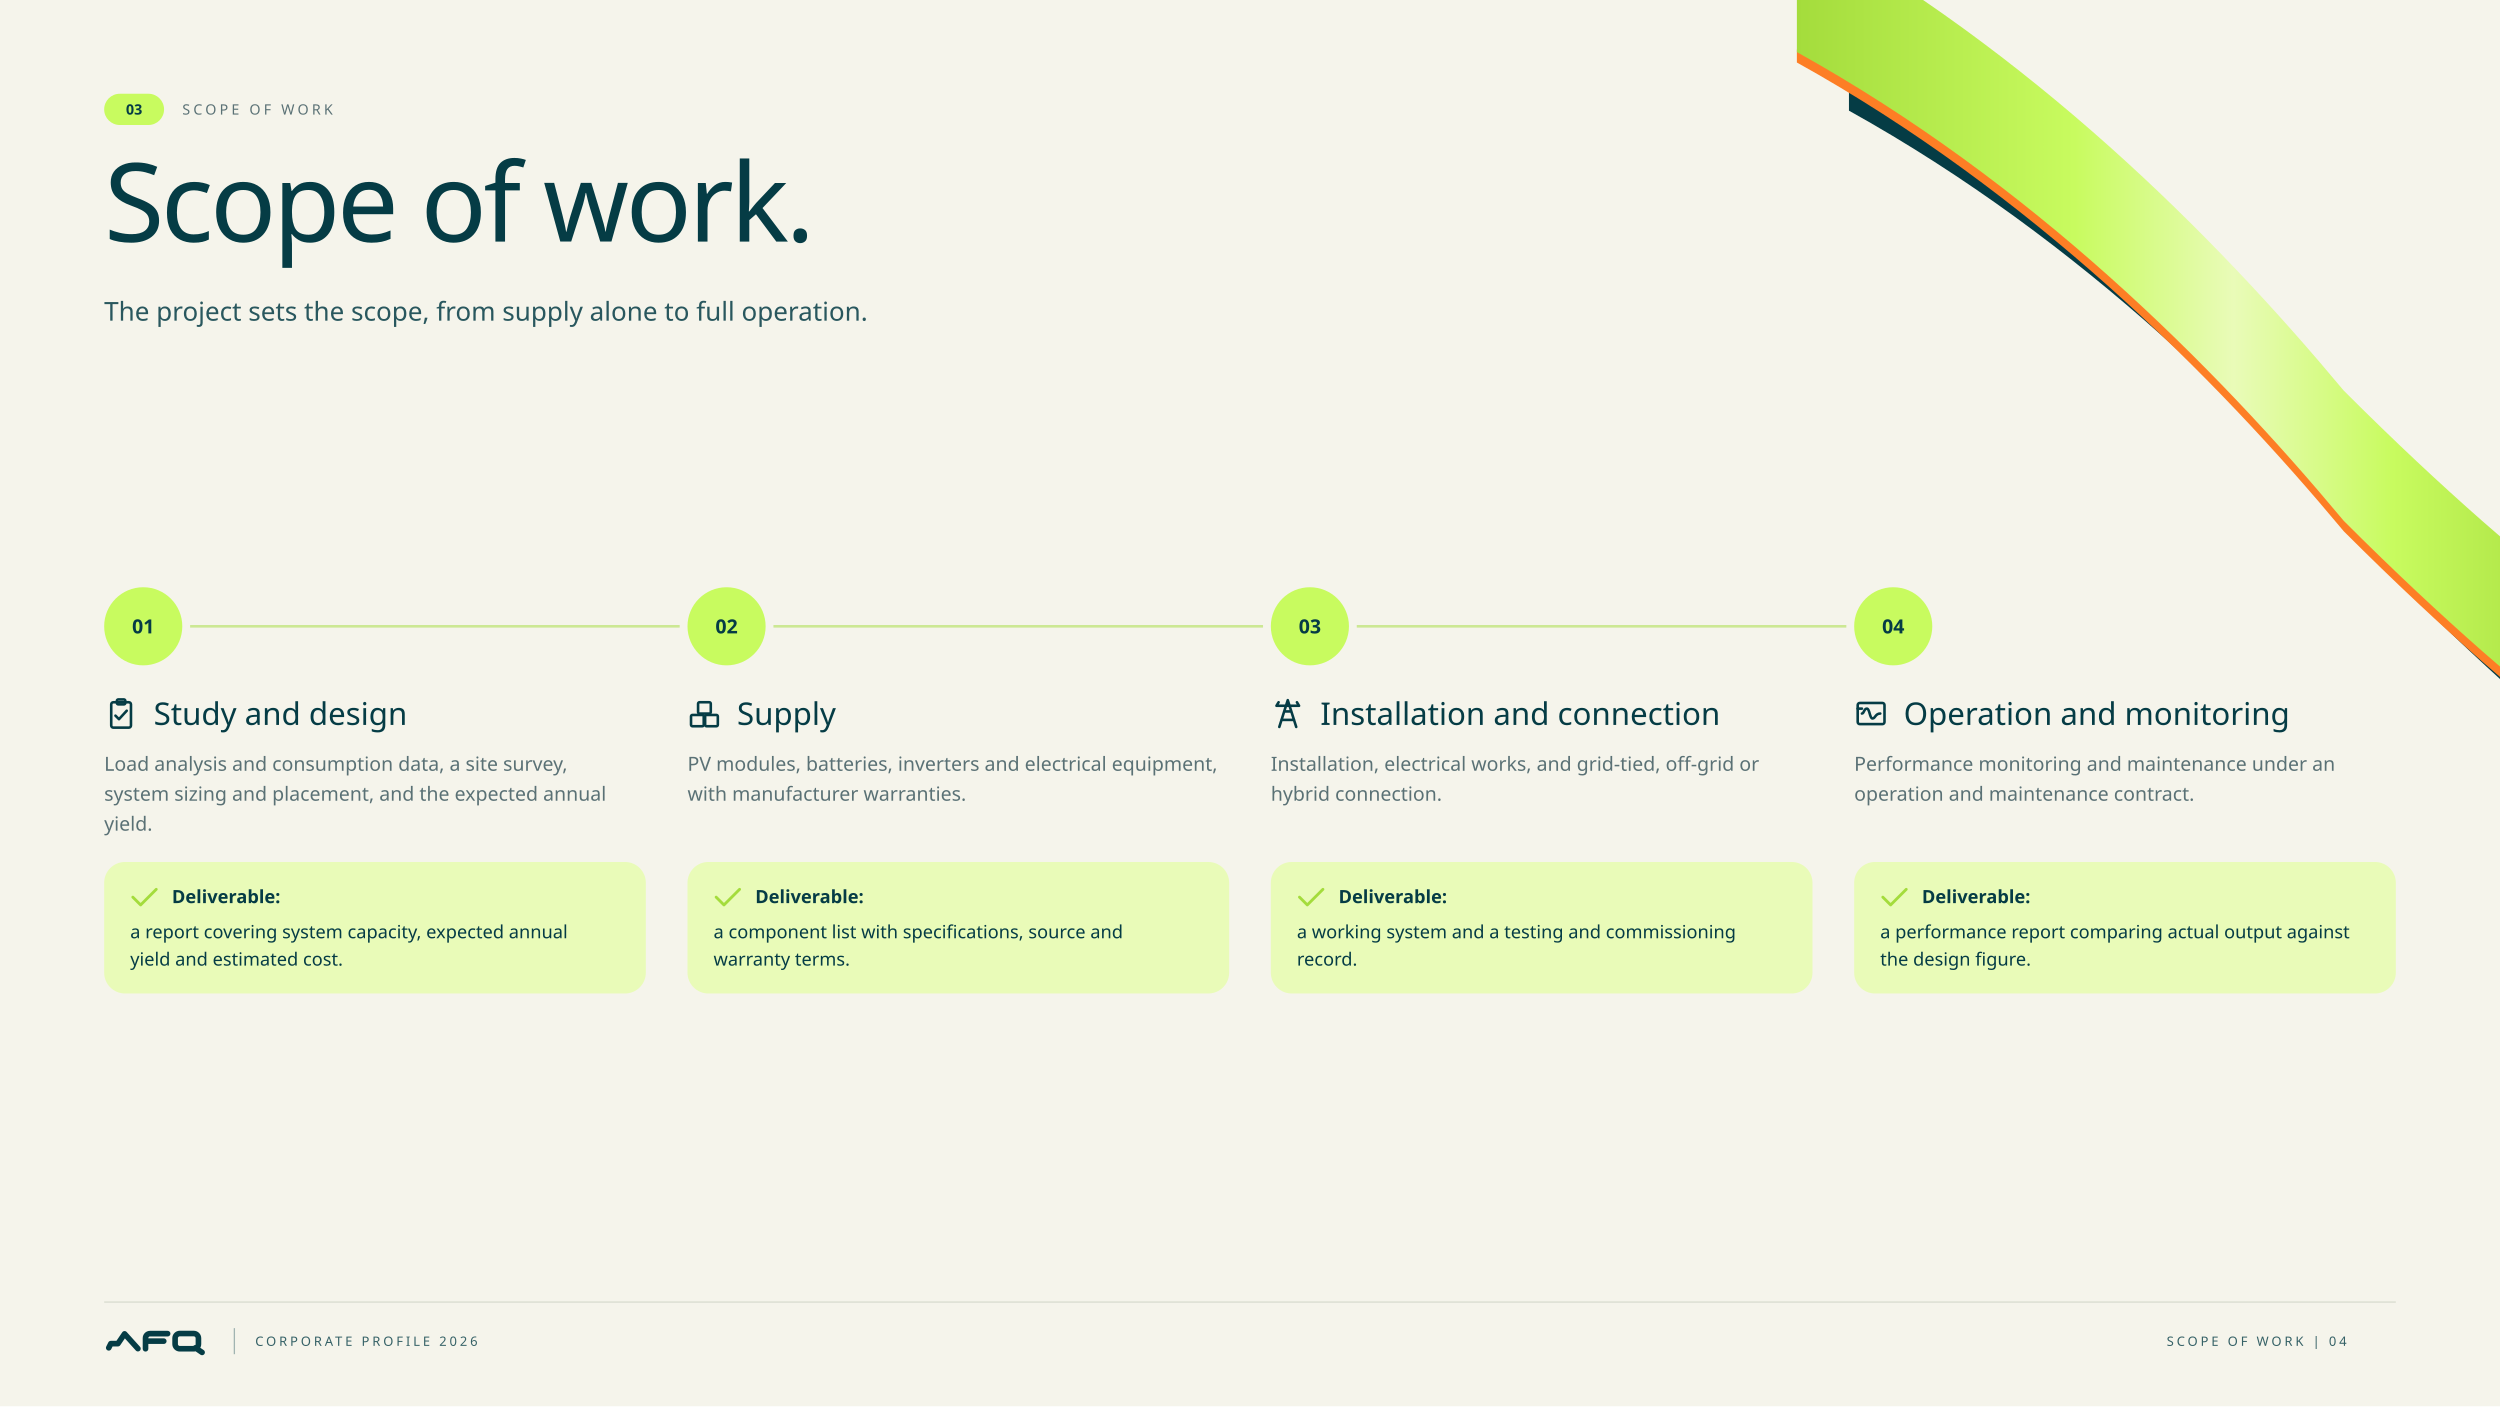
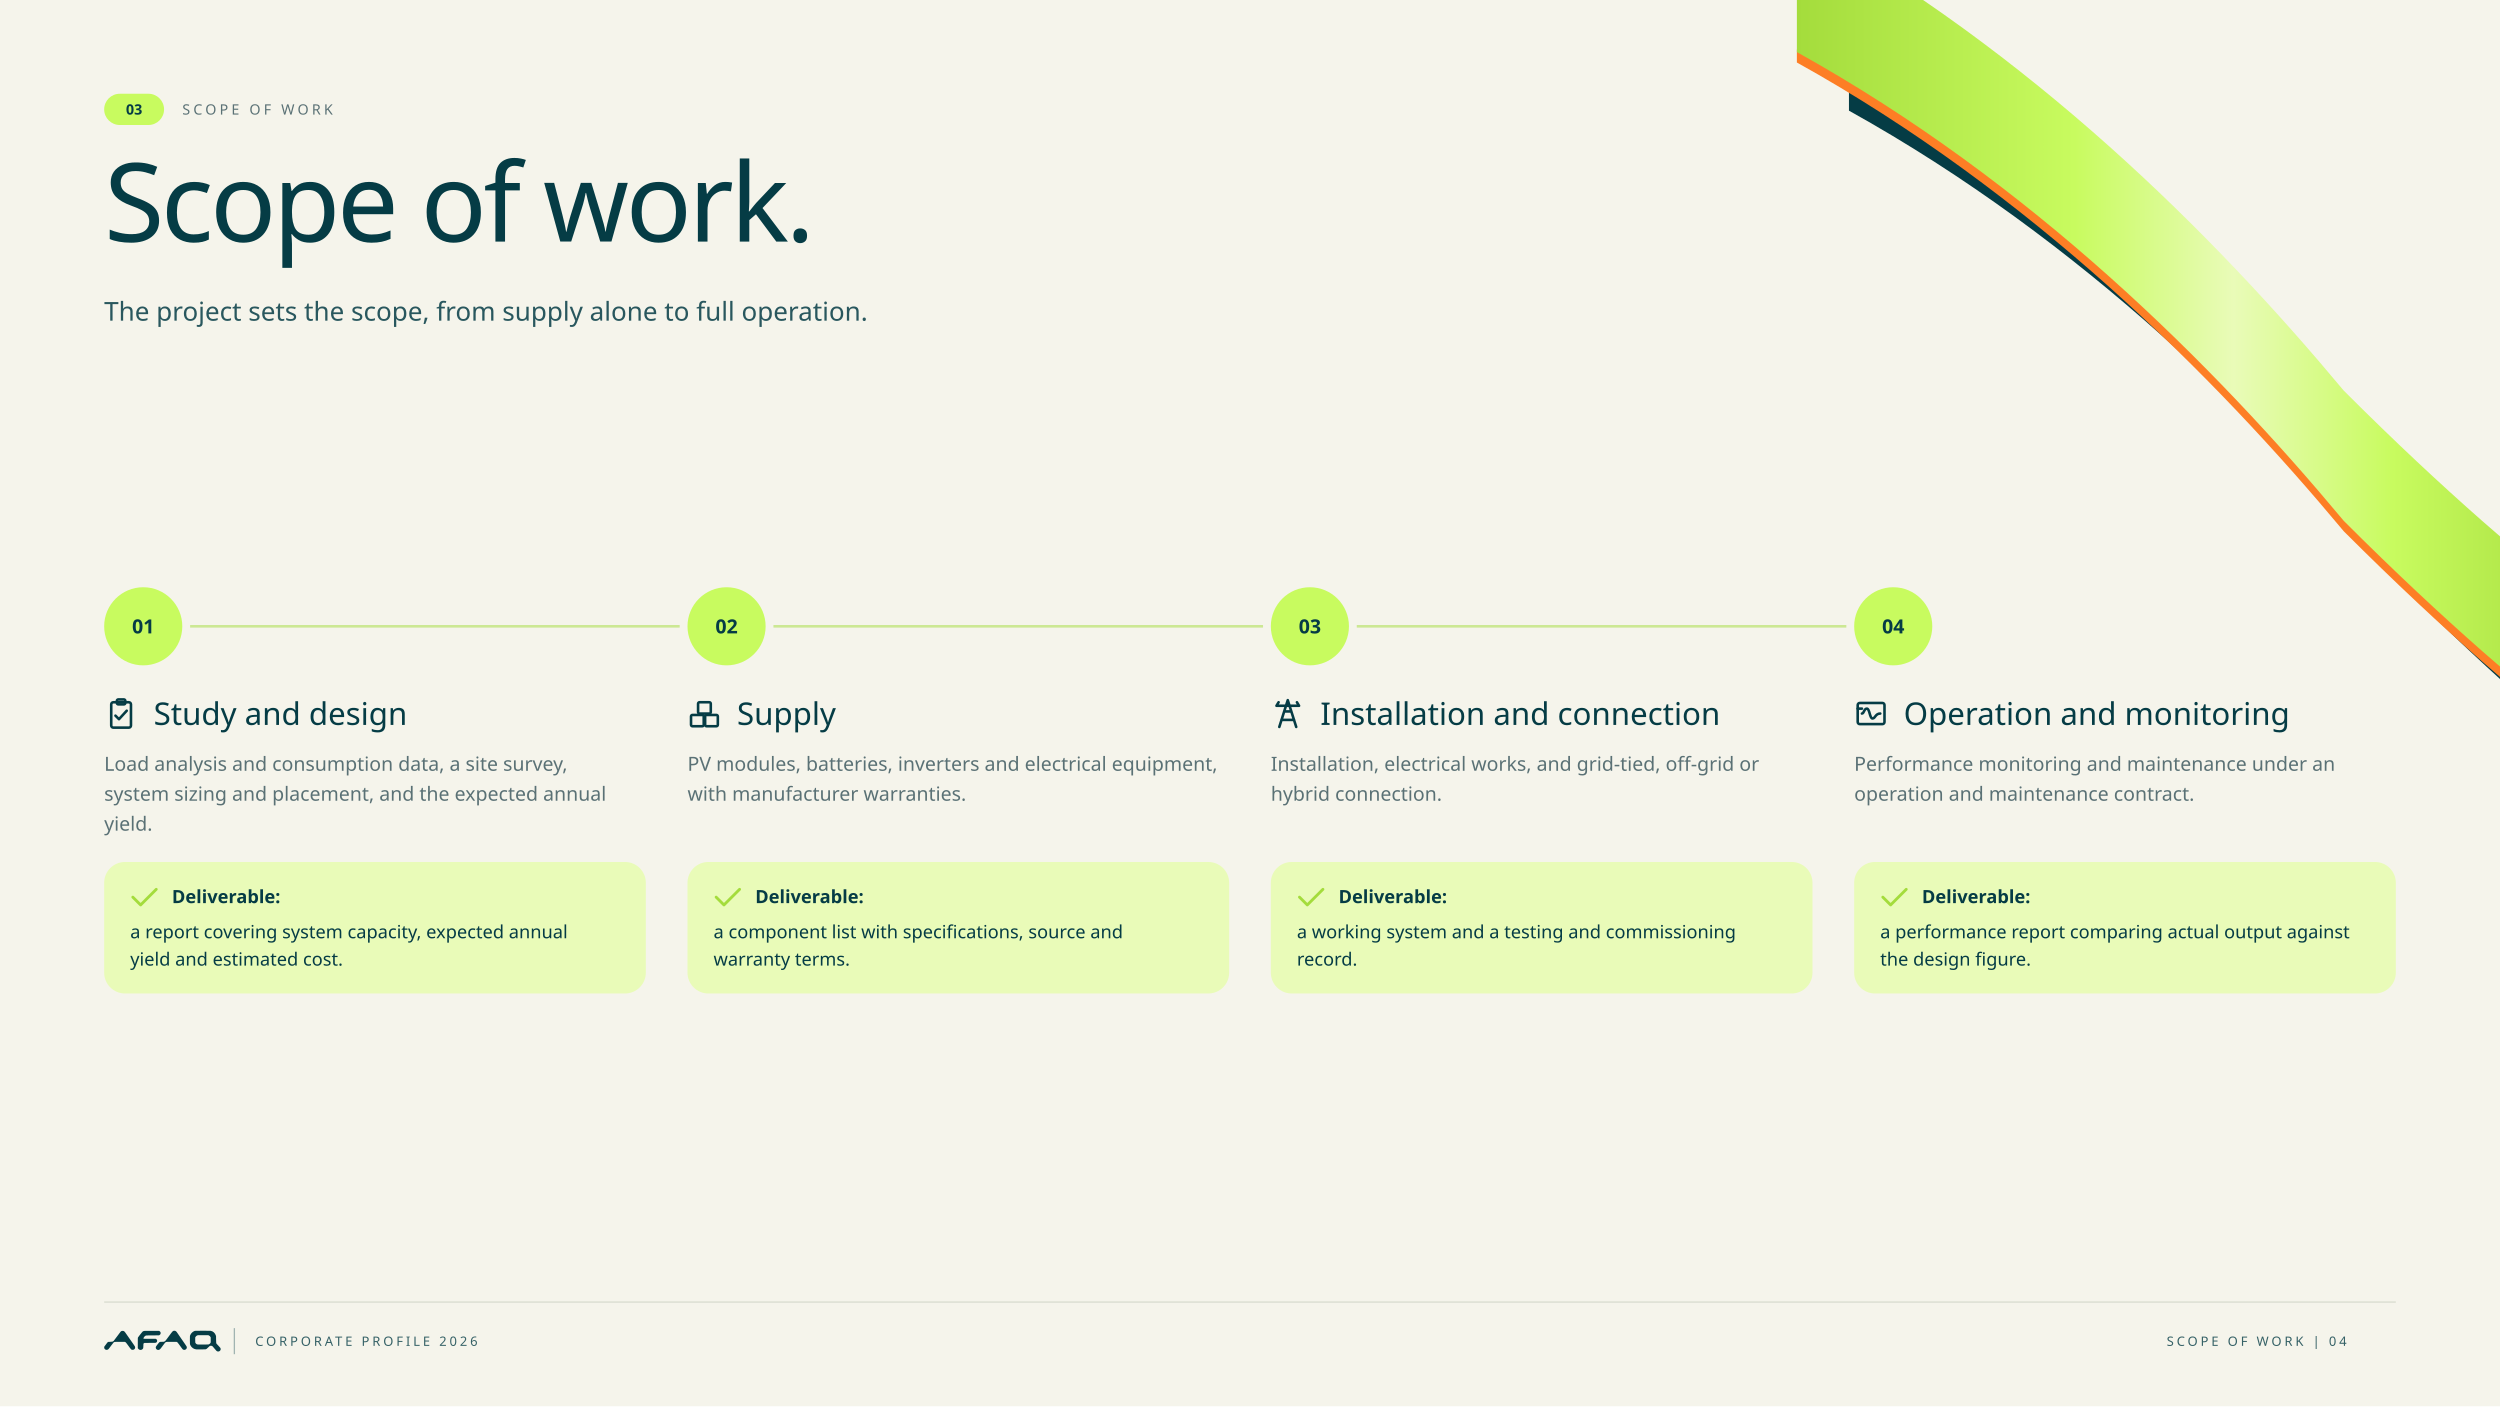
<svg xmlns="http://www.w3.org/2000/svg" width="1920" height="1080" viewBox="0 0 1920 1080">
  <defs>
    <linearGradient id="grad-1" gradientUnits="userSpaceOnUse" x1="1380" y1="0" x2="1990" y2="0">
      <stop offset="0" stop-color="#A4DC3C" stop-opacity="1" />
      <stop offset="0.35" stop-color="#C8FB5F" stop-opacity="1" />
      <stop offset="0.55" stop-color="#E9FBB8" stop-opacity="1" />
      <stop offset="0.75" stop-color="#C8FB5F" stop-opacity="1" />
      <stop offset="1" stop-color="#A4DC3C" stop-opacity="1" />
    </linearGradient>
  </defs>
  <rect id="Background" x="0" y="0" width="1920" height="1080" fill="#F5F4EB" />
  <g id="Ribbon">
    <path id="Ribbon-Teal" d="M 1420 -5 C 1600 95 1740 235 1840 355 C 1920 435 1980 485 2030 525 L 2030 615 C 1980 575 1920 525 1840 445 C 1740 325 1600 185 1420 85 Z" fill="#053C45" />
    <path id="Ribbon-Orange" d="M 1380 38 C 1560 138 1700 278 1800 398 C 1880 478 1940 528 1990 568 L 1990 578 C 1940 538 1880 488 1800 408 C 1700 288 1560 148 1380 48 Z" fill="#FD7E25" />
    <path id="Ribbon-Lime" d="M 1380 -60 C 1560 40 1700 180 1800 300 C 1880 380 1940 430 1990 470 L 1990 570 C 1940 530 1880 480 1800 400 C 1700 280 1560 140 1380 40 Z" fill="url(#grad-1)" />
  </g>
  <g id="Eyebrow">
    <rect id="Eyebrow-Pill" x="80" y="72" width="46" height="24" rx="12" fill="#C8FB5F" />
    <text id="Eyebrow-Number" x="103" y="88" font-family="Inter-SemiBold" font-size="11" font-weight="600" fill="#053C45" text-anchor="middle">03</text>
    <text id="Eyebrow-Label" x="140" y="88" font-family="Inter-Medium" font-size="11" font-weight="500" fill="#5A7175" letter-spacing="2.42">SCOPE OF WORK</text>
  </g>
  <text id="Title" x="80" y="185.56" font-family="Inter-Light" font-size="84" font-weight="300" fill="#053C45" letter-spacing="-2.52">Scope of work.</text>
  <text id="Subtitle" x="80" y="246.28" font-family="Inter-Regular" font-size="20" font-weight="400" fill="#053C45" opacity="0.85">The project sets the scope, from supply alone to full operation.</text>
  <g id="Step-01">
    <circle id="Node" cx="110" cy="481" r="30" fill="#C8FB5F" />
    <text id="Node-Number" x="110" y="486.46" font-family="Inter-SemiBold" font-size="15" font-weight="600" fill="#053C45" text-anchor="middle">01</text>
    <g id="Icon">
      <path id="Icon-clipboard-1" d="M 85.42 540.96 C 85.42 540.06 86.14 539.33 87.04 539.33 L 98.96 539.33 C 99.86 539.33 100.58 540.06 100.58 540.96 L 100.58 557.21 C 100.58 558.11 99.86 558.83 98.96 558.83 L 87.04 558.83 C 86.14 558.83 85.42 558.11 85.42 557.21 Z" fill="none" stroke="#053C45" stroke-width="2" stroke-linecap="round" stroke-linejoin="round" />
      <path id="Icon-clipboard-2" d="M 89.75 538.25 C 89.75 537.65 90.24 537.17 90.83 537.17 L 95.17 537.17 C 95.76 537.17 96.25 537.65 96.25 538.25 L 96.25 539.88 C 96.25 540.47 95.76 540.96 95.17 540.96 L 90.83 540.96 C 90.24 540.96 89.75 540.47 89.75 539.88 Z" fill="none" stroke="#053C45" stroke-width="2" stroke-linecap="round" stroke-linejoin="round" />
      <path id="Icon-clipboard-3" d="M 88.67 549.62 L 91.38 552.33 L 97.33 545.83" fill="none" stroke="#053C45" stroke-width="2" stroke-linecap="round" stroke-linejoin="round" />
    </g>
    <text id="Step-Title" x="118" y="556.73" font-family="Inter-Regular" font-size="24" font-weight="400" fill="#053C45">Study and design</text>
    <g id="Step-Body">
      <text id="Step-Body-line" x="80" y="591.96" font-family="Inter-Regular" font-size="15" font-weight="400" fill="#5A7175">Load analysis and consumption data, a site survey,</text>
      <text id="Step-Body-line-2" x="80" y="614.96" font-family="Inter-Regular" font-size="15" font-weight="400" fill="#5A7175">system sizing and placement, and the expected annual</text>
      <text id="Step-Body-line-3" x="80" y="637.96" font-family="Inter-Regular" font-size="15" font-weight="400" fill="#5A7175">yield.</text>
    </g>
    <rect id="Deliverable-Box" x="80" y="662" width="416" height="101" rx="16" fill="#E9FBB8" />
    <path id="Deliverable-Check" d="M 102.0 689 L 108.0 695 L 120.0 683" fill="none" stroke="#A4DC3C" stroke-width="2.2" stroke-linecap="round" stroke-linejoin="round" />
    <text id="Deliverable-Label" x="132" y="693.59" font-family="Inter-SemiBold" font-size="14" font-weight="600" fill="#053C45">Deliverable:</text>
    <g id="Deliverable-Text">
      <text id="Deliverable-Text-line" x="100" y="720.59" font-family="Inter-Regular" font-size="14" font-weight="400" fill="#053C45">a report covering system capacity, expected annual</text>
      <text id="Deliverable-Text-line-2" x="100" y="741.59" font-family="Inter-Regular" font-size="14" font-weight="400" fill="#053C45">yield and estimated cost.</text>
    </g>
  </g>
  <path id="Connector-1" d="M 146 481 L 522 481" fill="none" stroke="#A4DC3C" stroke-width="2" stroke-linecap="butt" stroke-linejoin="round" opacity="0.5" />
  <g id="Step-02">
    <circle id="Node-2" cx="558" cy="481" r="30" fill="#C8FB5F" />
    <text id="Node-Number-2" x="558" y="486.46" font-family="Inter-SemiBold" font-size="15" font-weight="600" fill="#053C45" text-anchor="middle">02</text>
    <g id="Icon-2">
      <path id="Icon-boxes-1" d="M 530.71 550.17 C 530.71 549.57 531.2 549.08 531.79 549.08 L 539.38 549.08 C 539.97 549.08 540.46 549.57 540.46 550.17 L 540.46 556.67 C 540.46 557.26 539.97 557.75 539.38 557.75 L 531.79 557.75 C 531.2 557.75 530.71 557.26 530.71 556.67 Z" fill="none" stroke="#053C45" stroke-width="2" stroke-linecap="round" stroke-linejoin="round" />
      <path id="Icon-boxes-2" d="M 541.54 550.17 C 541.54 549.57 542.03 549.08 542.62 549.08 L 550.21 549.08 C 550.8 549.08 551.29 549.57 551.29 550.17 L 551.29 556.67 C 551.29 557.26 550.8 557.75 550.21 557.75 L 542.62 557.75 C 542.03 557.75 541.54 557.26 541.54 556.67 Z" fill="none" stroke="#053C45" stroke-width="2" stroke-linecap="round" stroke-linejoin="round" />
      <path id="Icon-boxes-3" d="M 536.12 540.42 C 536.12 539.82 536.61 539.33 537.21 539.33 L 544.79 539.33 C 545.39 539.33 545.88 539.82 545.88 540.42 L 545.88 546.92 C 545.88 547.51 545.39 548 544.79 548 L 537.21 548 C 536.61 548 536.12 547.51 536.12 546.92 Z" fill="none" stroke="#053C45" stroke-width="2" stroke-linecap="round" stroke-linejoin="round" />
    </g>
    <text id="Step-Title-2" x="566" y="556.73" font-family="Inter-Regular" font-size="24" font-weight="400" fill="#053C45">Supply</text>
    <g id="Step-Body-2">
      <text id="Step-Body-line-4" x="528" y="591.96" font-family="Inter-Regular" font-size="15" font-weight="400" fill="#5A7175">PV modules, batteries, inverters and electrical equipment,</text>
      <text id="Step-Body-line-5" x="528" y="614.96" font-family="Inter-Regular" font-size="15" font-weight="400" fill="#5A7175">with manufacturer warranties.</text>
    </g>
    <rect id="Deliverable-Box-2" x="528" y="662" width="416" height="101" rx="16" fill="#E9FBB8" />
    <path id="Deliverable-Check-2" d="M 550.0 689 L 556.0 695 L 568.0 683" fill="none" stroke="#A4DC3C" stroke-width="2.2" stroke-linecap="round" stroke-linejoin="round" />
    <text id="Deliverable-Label-2" x="580" y="693.59" font-family="Inter-SemiBold" font-size="14" font-weight="600" fill="#053C45">Deliverable:</text>
    <g id="Deliverable-Text-2">
      <text id="Deliverable-Text-line-3" x="548" y="720.59" font-family="Inter-Regular" font-size="14" font-weight="400" fill="#053C45">a component list with specifications, source and</text>
      <text id="Deliverable-Text-line-4" x="548" y="741.59" font-family="Inter-Regular" font-size="14" font-weight="400" fill="#053C45">warranty terms.</text>
    </g>
  </g>
  <path id="Connector-2" d="M 594 481 L 970 481" fill="none" stroke="#A4DC3C" stroke-width="2" stroke-linecap="butt" stroke-linejoin="round" opacity="0.5" />
  <g id="Step-03">
    <circle id="Node-3" cx="1006" cy="481" r="30" fill="#C8FB5F" />
    <text id="Node-Number-3" x="1006" y="486.46" font-family="Inter-SemiBold" font-size="15" font-weight="600" fill="#053C45" text-anchor="middle">03</text>
    <g id="Icon-3">
      <path id="Icon-infrastructure-1" d="M 989 537.71 L 982.5 558.29 M 989 537.71 L 995.5 558.29 M 984.12 552.88 L 993.88 552.88 M 986.29 546.38 L 991.71 546.38 M 980.33 542.04 L 997.67 542.04 M 980.33 542.04 L 981.96 539.33 M 997.67 542.04 L 996.04 539.33" fill="none" stroke="#053C45" stroke-width="2" stroke-linecap="round" stroke-linejoin="round" />
    </g>
    <text id="Step-Title-3" x="1014" y="556.73" font-family="Inter-Regular" font-size="24" font-weight="400" fill="#053C45">Installation and connection</text>
    <g id="Step-Body-3">
      <text id="Step-Body-line-6" x="976" y="591.96" font-family="Inter-Regular" font-size="15" font-weight="400" fill="#5A7175">Installation, electrical works, and grid-tied, off-grid or</text>
      <text id="Step-Body-line-7" x="976" y="614.96" font-family="Inter-Regular" font-size="15" font-weight="400" fill="#5A7175">hybrid connection.</text>
    </g>
    <rect id="Deliverable-Box-3" x="976" y="662" width="416" height="101" rx="16" fill="#E9FBB8" />
    <path id="Deliverable-Check-3" d="M 998.0 689 L 1004.0 695 L 1016.0 683" fill="none" stroke="#A4DC3C" stroke-width="2.2" stroke-linecap="round" stroke-linejoin="round" />
    <text id="Deliverable-Label-3" x="1028" y="693.59" font-family="Inter-SemiBold" font-size="14" font-weight="600" fill="#053C45">Deliverable:</text>
    <g id="Deliverable-Text-3">
      <text id="Deliverable-Text-line-5" x="996" y="720.59" font-family="Inter-Regular" font-size="14" font-weight="400" fill="#053C45">a working system and a testing and commissioning</text>
      <text id="Deliverable-Text-line-6" x="996" y="741.59" font-family="Inter-Regular" font-size="14" font-weight="400" fill="#053C45">record.</text>
    </g>
  </g>
  <path id="Connector-3" d="M 1042 481 L 1418 481" fill="none" stroke="#A4DC3C" stroke-width="2" stroke-linecap="butt" stroke-linejoin="round" opacity="0.5" />
  <g id="Step-04">
    <circle id="Node-4" cx="1454" cy="481" r="30" fill="#C8FB5F" />
    <text id="Node-Number-4" x="1454" y="486.46" font-family="Inter-SemiBold" font-size="15" font-weight="600" fill="#053C45" text-anchor="middle">04</text>
    <g id="Icon-4">
      <path id="Icon-inverter-1" d="M 1426.71 541.5 C 1426.71 540.6 1427.43 539.88 1428.33 539.88 L 1445.67 539.88 C 1446.57 539.88 1447.29 540.6 1447.29 541.5 L 1447.29 554.5 C 1447.29 555.4 1446.57 556.12 1445.67 556.12 L 1428.33 556.12 C 1427.43 556.12 1426.71 555.4 1426.71 554.5 Z" fill="none" stroke="#053C45" stroke-width="2" stroke-linecap="round" stroke-linejoin="round" />
      <path id="Icon-inverter-2" d="M 1429.96 548 C 1431.58 548 1431.58 544.21 1433.75 544.21 C 1435.92 544.21 1435.92 551.79 1438.08 551.79 C 1440.25 551.79 1440.25 548 1444.04 548" fill="none" stroke="#053C45" stroke-width="2" stroke-linecap="round" stroke-linejoin="round" />
      <path id="Icon-inverter-3" d="M 1426.71 544.21 L 1429.96 544.21" fill="none" stroke="#053C45" stroke-width="2" stroke-linecap="round" stroke-linejoin="round" />
    </g>
    <text id="Step-Title-4" x="1462" y="556.73" font-family="Inter-Regular" font-size="24" font-weight="400" fill="#053C45">Operation and monitoring</text>
    <g id="Step-Body-4">
      <text id="Step-Body-line-8" x="1424" y="591.96" font-family="Inter-Regular" font-size="15" font-weight="400" fill="#5A7175">Performance monitoring and maintenance under an</text>
      <text id="Step-Body-line-9" x="1424" y="614.96" font-family="Inter-Regular" font-size="15" font-weight="400" fill="#5A7175">operation and maintenance contract.</text>
    </g>
    <rect id="Deliverable-Box-4" x="1424" y="662" width="416" height="101" rx="16" fill="#E9FBB8" />
    <path id="Deliverable-Check-4" d="M 1446.0 689 L 1452.0 695 L 1464.0 683" fill="none" stroke="#A4DC3C" stroke-width="2.2" stroke-linecap="round" stroke-linejoin="round" />
    <text id="Deliverable-Label-4" x="1476" y="693.59" font-family="Inter-SemiBold" font-size="14" font-weight="600" fill="#053C45">Deliverable:</text>
    <g id="Deliverable-Text-4">
      <text id="Deliverable-Text-line-7" x="1444" y="720.59" font-family="Inter-Regular" font-size="14" font-weight="400" fill="#053C45">a performance report comparing actual output against</text>
      <text id="Deliverable-Text-line-8" x="1444" y="741.59" font-family="Inter-Regular" font-size="14" font-weight="400" fill="#053C45">the design figure.</text>
    </g>
  </g>
  <g id="Footer">
    <path id="Footer-Rule" d="M 80 1000 L 1840 1000" fill="none" stroke="#D9DCCF" stroke-width="1" stroke-linecap="butt" stroke-linejoin="round" />
    <g id="Footer-Wordmark">
-       <path id="Letter-A" d="M 83.52 1035.12 L 85.12 1031.92 L 90.56 1031.92 L 95.68 1024.4 L 105.92 1035.76" fill="none" stroke="#053C45" stroke-width="4.32" stroke-linecap="round" stroke-linejoin="round" />
-       <path id="Letter-F" d="M 111.76 1035.84 L 111.76 1027.68 C 111.76 1025.78 113.3 1024.24 115.2 1024.24 L 128.72 1024.24 M 111.76 1030 L 125.76 1030" fill="none" stroke="#053C45" stroke-width="4.32" stroke-linecap="round" stroke-linejoin="round" />
-       <path id="Letter-Q" d="M 134.48 1027.76 C 134.48 1025.77 136.09 1024.16 138.08 1024.16 L 148.8 1024.16 C 150.79 1024.16 152.4 1025.77 152.4 1027.76 L 152.4 1032.24 C 152.4 1034.23 150.79 1035.84 148.8 1035.84 L 138.08 1035.84 C 136.09 1035.84 134.48 1034.23 134.48 1032.24 Z M 150.08 1035.12 L 155.2 1038.64" fill="none" stroke="#053C45" stroke-width="4.32" stroke-linecap="round" stroke-linejoin="round" />
+       <path id="Letters-AFAQ" d="M 167.23 1037.95 C 166.89 1037.89 166.51 1037.7 166.23 1037.44 C 166.1 1037.32 165.41 1036.52 164.7 1035.67 C 163.99 1034.82 163.35 1034.06 163.27 1033.98 C 163.19 1033.91 162.98 1033.78 162.81 1033.7 C 162.52 1033.56 162.47 1033.55 161.98 1033.55 C 161.16 1033.55 161.11 1033.58 159.86 1034.85 C 158.76 1035.96 158.58 1036.09 157.94 1036.26 C 157.59 1036.35 151.68 1036.42 150.85 1036.34 C 149.81 1036.24 148.99 1035.96 148.17 1035.41 C 147.33 1034.85 146.7 1034.13 146.26 1033.22 C 145.81 1032.3 145.83 1032.49 145.83 1029.14 C 145.83 1025.84 145.82 1025.99 146.21 1025.17 C 146.77 1023.98 147.74 1022.99 148.88 1022.43 C 149.77 1021.99 149.19 1022.03 155.6 1022.01 C 159.7 1022 161.38 1022.01 161.69 1022.05 C 163.56 1022.29 165.24 1023.79 165.79 1025.72 L 165.92 1026.17 L 165.95 1028.71 C 165.98 1030.94 165.99 1031.29 166.06 1031.5 C 166.2 1031.92 166.07 1031.75 167.95 1033.73 C 169.4 1035.25 169.45 1035.33 169.45 1036.11 C 169.45 1036.61 169.44 1036.66 169.3 1036.93 C 169.03 1037.45 168.5 1037.84 167.93 1037.95 C 167.62 1038.01 167.55 1038.01 167.23 1037.95 Z M 107.39 1036.69 C 106.81 1036.53 106.24 1036.1 105.97 1035.61 L 105.83 1035.36 L 105.83 1031.4 C 105.83 1027.61 105.84 1027.44 105.92 1027.24 C 106.03 1026.99 106.15 1026.83 107.28 1025.4 C 109.56 1022.54 109.43 1022.68 109.98 1022.41 C 110.63 1022.08 110.28 1022.09 116.53 1022.11 L 122.17 1022.12 L 122.4 1022.24 C 122.77 1022.43 123.03 1022.68 123.21 1023.06 C 123.36 1023.36 123.38 1023.43 123.38 1023.79 C 123.38 1024.08 123.35 1024.25 123.28 1024.46 C 123.13 1024.84 122.75 1025.23 122.37 1025.41 L 122.07 1025.55 L 117.21 1025.57 C 111.83 1025.6 112.3 1025.57 111.65 1025.92 C 110.93 1026.3 110.16 1027.39 110.2 1027.97 L 110.21 1028.17 L 114.9 1028.19 L 119.6 1028.21 L 119.85 1028.35 C 120.42 1028.67 120.74 1029.22 120.7 1029.83 C 120.69 1030.02 120.63 1030.27 120.58 1030.39 C 120.44 1030.72 120.03 1031.11 119.7 1031.23 C 119.43 1031.33 119.41 1031.33 115.29 1031.33 C 112.41 1031.33 111.07 1031.35 110.9 1031.39 C 110.7 1031.43 110.6 1031.49 110.43 1031.66 C 110.12 1031.97 110.1 1032.11 110.1 1033.69 C 110.1 1034.86 110.09 1035.02 110 1035.3 C 109.68 1036.34 108.47 1036.98 107.39 1036.69 Z M 120.87 1036.65 C 119.97 1036.31 119.47 1035.43 119.66 1034.52 C 119.73 1034.19 119.88 1033.97 121.14 1032.3 C 121.86 1031.35 122.13 1031.03 122.35 1030.87 C 122.79 1030.55 122.94 1030.52 124.29 1030.52 C 125.58 1030.52 125.88 1030.49 126.32 1030.28 C 126.77 1030.07 127.11 1029.71 127.9 1028.65 C 129.06 1027.08 130.13 1025.63 131.15 1024.24 C 132.24 1022.76 132.55 1022.42 133.03 1022.18 C 133.34 1022.03 133.38 1022.02 133.9 1022.02 C 134.43 1022.02 134.47 1022.03 134.79 1022.19 C 135.14 1022.36 135.58 1022.76 135.82 1023.12 C 135.92 1023.28 137.67 1025.83 138.64 1027.24 C 138.78 1027.43 139.56 1028.57 140.38 1029.76 C 141.2 1030.95 142.18 1032.38 142.56 1032.93 C 143.43 1034.19 143.5 1034.32 143.5 1034.86 C 143.5 1035.21 143.48 1035.3 143.35 1035.57 C 143.1 1036.11 142.64 1036.49 142.07 1036.64 C 141.41 1036.81 140.73 1036.66 140.27 1036.24 C 140.19 1036.17 139.89 1035.78 139.58 1035.36 C 139.28 1034.94 138.92 1034.45 138.78 1034.26 C 138.65 1034.08 138.09 1033.3 137.53 1032.54 C 136.98 1031.78 136.44 1031.07 136.33 1030.98 C 136.22 1030.88 136.01 1030.74 135.86 1030.67 L 135.6 1030.55 L 131.68 1030.56 C 127.95 1030.57 127.76 1030.57 127.53 1030.66 C 127.15 1030.8 126.84 1031.07 126.49 1031.54 C 126.02 1032.16 124.41 1034.33 123.82 1035.12 C 123.17 1036.01 122.83 1036.34 122.39 1036.56 C 122.07 1036.72 121.99 1036.74 121.6 1036.75 C 121.24 1036.76 121.12 1036.74 120.87 1036.65 Z M 81.4 1036.65 C 80.85 1036.51 80.39 1036.13 80.15 1035.63 C 80.04 1035.39 80.02 1035.3 80.02 1034.88 C 80.02 1034.57 80.05 1034.35 80.09 1034.24 C 80.17 1034.06 82.23 1031.28 82.49 1031.01 C 82.58 1030.92 82.78 1030.78 82.95 1030.7 L 83.26 1030.55 L 84.69 1030.52 C 85.99 1030.49 86.14 1030.48 86.4 1030.39 C 86.74 1030.26 87.07 1030.06 87.27 1029.85 C 87.35 1029.76 88.48 1028.28 89.77 1026.55 C 91.07 1024.82 92.26 1023.23 92.42 1023.01 C 92.95 1022.32 93.33 1022.13 94.19 1022.12 C 94.71 1022.12 94.76 1022.13 95.05 1022.27 C 95.47 1022.47 95.77 1022.75 96.18 1023.34 C 96.61 1023.95 97.67 1025.46 99.14 1027.57 C 99.75 1028.45 100.55 1029.58 100.9 1030.1 C 101.26 1030.61 102 1031.66 102.55 1032.45 C 103.12 1033.26 103.59 1033.99 103.66 1034.16 C 103.76 1034.39 103.78 1034.54 103.78 1034.86 C 103.79 1035.21 103.77 1035.3 103.64 1035.57 C 103.45 1035.97 103.28 1036.16 102.94 1036.39 C 102.54 1036.64 102.05 1036.75 101.58 1036.67 C 100.85 1036.56 100.66 1036.4 99.8 1035.22 C 99.45 1034.74 99.12 1034.28 99.05 1034.19 C 98.98 1034.1 98.46 1033.39 97.9 1032.62 C 97.34 1031.85 96.8 1031.13 96.69 1031.03 C 96.59 1030.93 96.36 1030.78 96.19 1030.7 L 95.88 1030.55 L 92.16 1030.53 C 88.96 1030.52 88.39 1030.53 88.12 1030.59 C 87.73 1030.68 87.48 1030.81 87.21 1031.06 C 87.1 1031.16 86.3 1032.19 85.44 1033.35 C 84.58 1034.5 83.76 1035.6 83.61 1035.79 C 83.29 1036.19 82.99 1036.43 82.62 1036.57 C 82.3 1036.7 81.72 1036.73 81.4 1036.65 Z M 160.09 1032.55 C 160.77 1032.37 161.36 1031.9 161.65 1031.29 L 161.83 1030.93 L 161.83 1029.05 L 161.83 1027.17 L 161.7 1026.88 C 161.41 1026.27 160.91 1025.81 160.25 1025.56 L 159.98 1025.45 L 156 1025.44 L 152.02 1025.43 L 151.64 1025.55 C 150.95 1025.76 150.39 1026.23 150.08 1026.85 L 149.93 1027.16 L 149.92 1028.99 C 149.9 1030.56 149.91 1030.84 149.98 1031.04 C 150.21 1031.73 150.8 1032.29 151.52 1032.51 C 151.88 1032.61 151.89 1032.61 155.86 1032.62 C 159.16 1032.62 159.88 1032.61 160.09 1032.55 Z" fill="#053C45" />
    </g>
    <path id="Footer-Divider" d="M 180 1020 L 180 1040" fill="none" stroke="#053C45" stroke-width="1" stroke-linecap="butt" stroke-linejoin="round" opacity="0.35" />
    <text id="Footer-Profile" x="196" y="1033.64" font-family="Inter-Medium" font-size="10" font-weight="500" fill="#053C45" letter-spacing="2.2" opacity="0.8">CORPORATE PROFILE 2026</text>
    <text id="Footer-Section" x="1802.2" y="1033.64" font-family="Inter-Medium" font-size="10" font-weight="500" fill="#053C45" letter-spacing="2.2" text-anchor="end" opacity="0.8">SCOPE OF WORK   |   04</text>
  </g>
</svg>
